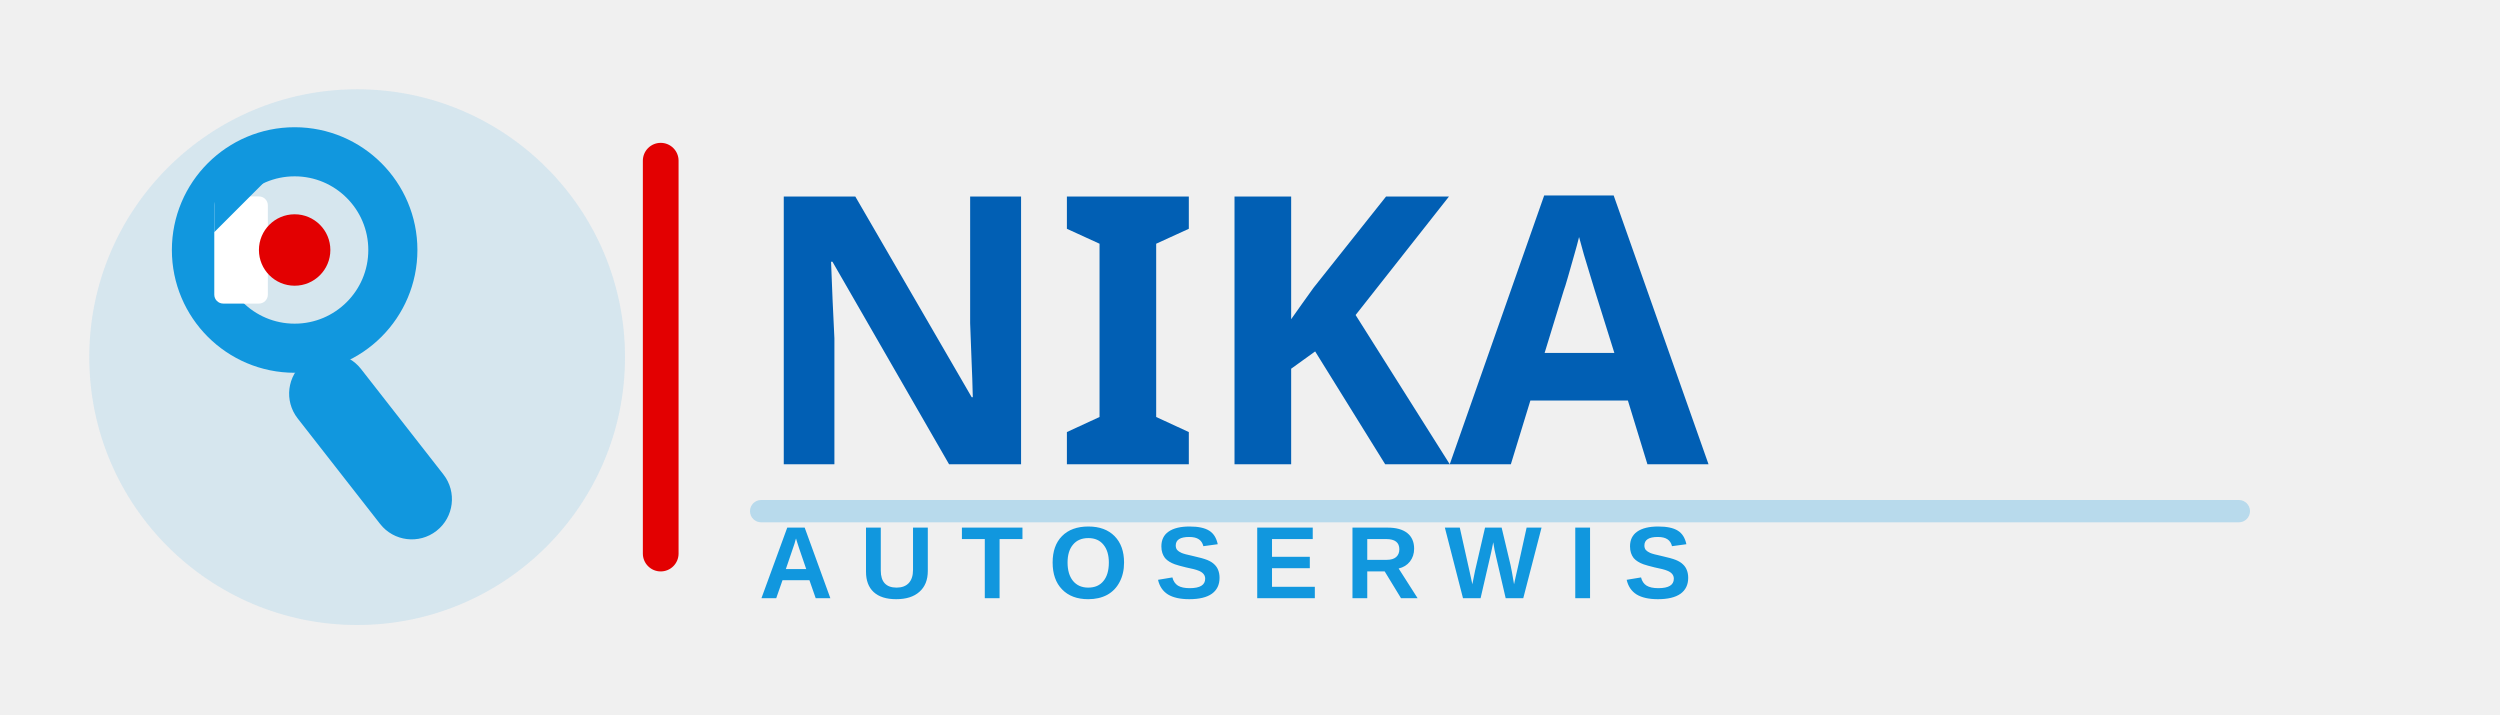
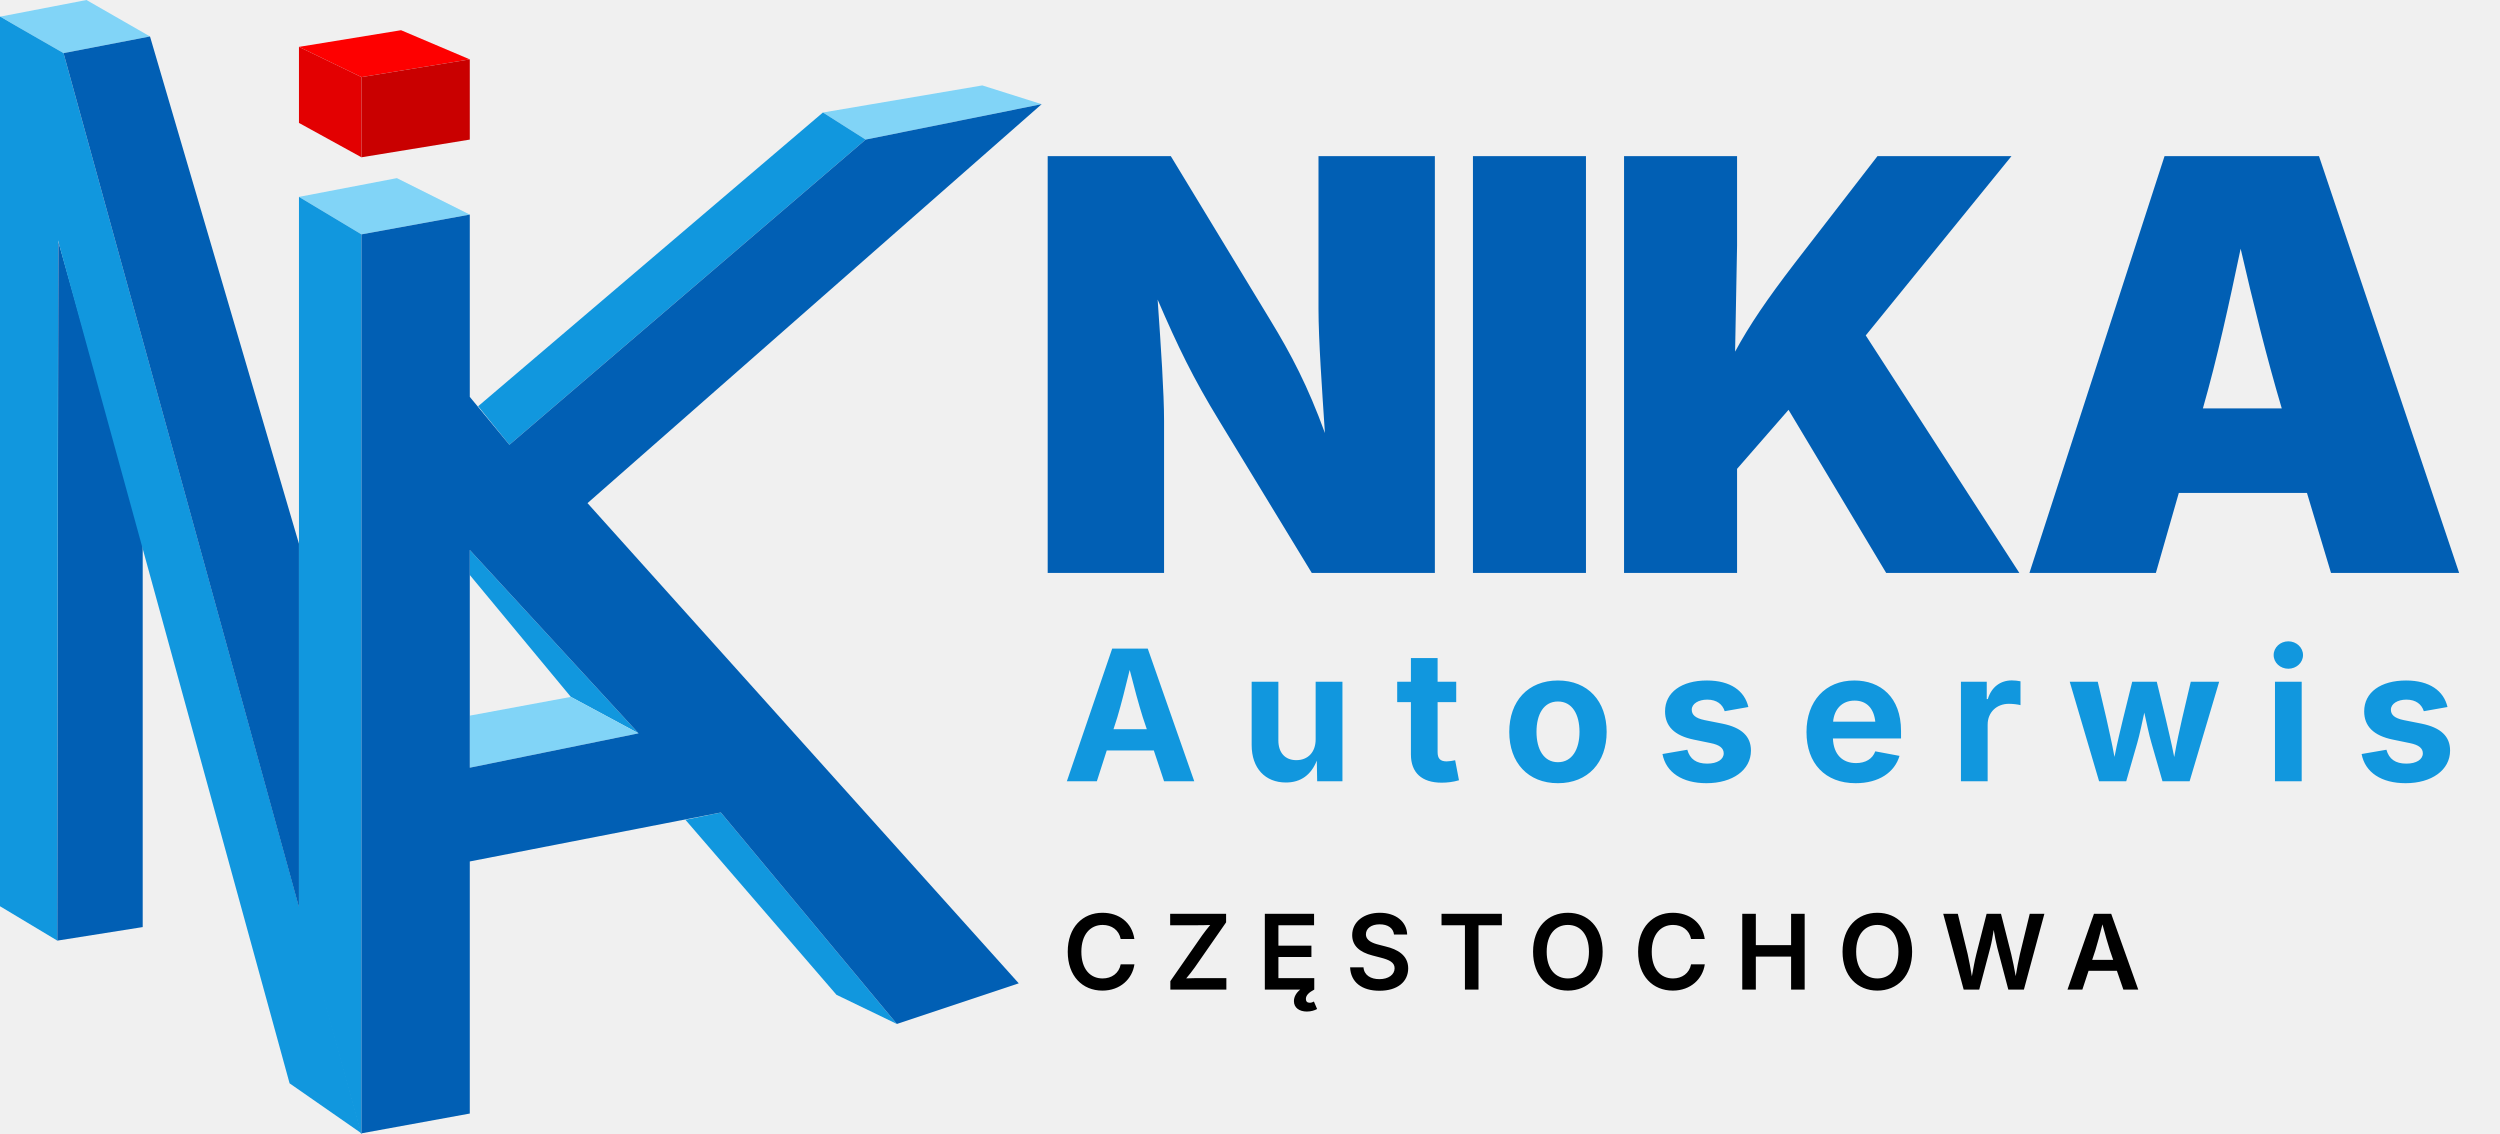
- <svg xmlns="http://www.w3.org/2000/svg" viewBox="0 0 280 80" role="img" aria-label="Nika Autoserwis logo">
-   <defs>
-     <style>
-       .logo-text-main { font-family: 'Arial Black', 'Impact', sans-serif; font-weight: 900; }
-       .logo-text-sub  { font-family: 'Arial', 'Helvetica', sans-serif; font-weight: 600; letter-spacing: 3px; }
-     </style>
-   </defs>
-   <g transform="translate(10, 10)">
-     <circle cx="30" cy="30" r="30" fill="#1197DE" opacity="0.12" />
-     <rect x="27" y="28" width="9" height="24" rx="4.5" fill="#1197DE" transform="rotate(-38 31.5 40)" />
-     <circle cx="23" cy="18" r="11" fill="none" stroke="#1197DE" stroke-width="5.5" />
-     <rect x="14" y="12" width="6" height="12" rx="1" fill="white" />
-     <circle cx="23" cy="18" r="4" fill="#E30001" />
-     <polygon points="14,10 20,10 14,16" fill="#1197DE" />
+ <svg xmlns="http://www.w3.org/2000/svg" viewBox="0 0 2400 1088">
+   <path fill="#fe0000" d="m287 45 98-16 66 28-104 17z" />
+   <path fill="#e30001" d="m287 45 60 29v77l-60-33z" />
+   <path fill="#c90000" d="m347 74 104-17v77l-104 17z" />
+   <path fill="#1197de" d="m0 16 56 35-1 852-55-33z" />
+   <path fill="#015fb4" d="m56 232 81 286v372l-82 13z" />
+   <path fill="#81d4f7" d="M0 16 83 0l61 35-83 16z" />
+   <path fill="#1197de" d="m0 16 61 35 286 1037-69-48L56 232z" />
+   <path fill="#015fb4" d="m61 51 83-16 143 487v349z" />
+   <path fill="#81d4f7" d="m287 189 94-18 70 35-104 19z" />
+   <path fill="#1197de" d="m287 189 60 36v865l-60-216z" />
+   <path fill="#81d4f7" d="m790 108 153-26 57 18-169 34z" />
+   <path fill="#1197de" d="m459 390 331-282 41 26-342 293zm-8 138 162 176-65-35-97-117z" />
+   <path fill="#81d4f7" d="m451 687 97-18 65 35-162 33z" />
+   <path fill="#1197de" d="m658 787 34-7 169 203-58-28z" />
+   <path d="m347 225 104-19v175l38 46 342-293 169-34-436 383 414 461-117 39-169-203-241 47v242l-104 19Zm104 303v209l162-33Z" fill="#015fb4" fill-rule="evenodd" />
+   <g font-family="system-ui, -apple-system, sans-serif">
+     <text x="980" y="550" font-size="550" font-weight="900" fill="#015fb4" letter-spacing="-15">NIKA</text>
+     <text x="1020" y="750" font-size="175" font-weight="700" fill="#1197de" letter-spacing="40">Autoserwis</text>
+     <text x="1020" y="950" font-size="100" font-weight="600" fill="#00000" letter-spacing="24">CZĘSTOCHOWA</text>
  </g>
-   <rect x="72" y="16" width="4" height="48" rx="2" fill="#E30001" />
-   <text x="84" y="52" class="logo-text-main" font-size="42" fill="#015FB4" dominant-baseline="auto">NIKA</text>
-   <text x="85" y="67" class="logo-text-sub" font-size="11.5" fill="#1197DE" dominant-baseline="auto">AUTOSERWIS</text>
-   <rect x="84" y="56" width="168" height="2.5" rx="1.25" fill="#1197DE" opacity="0.25" />
</svg>
